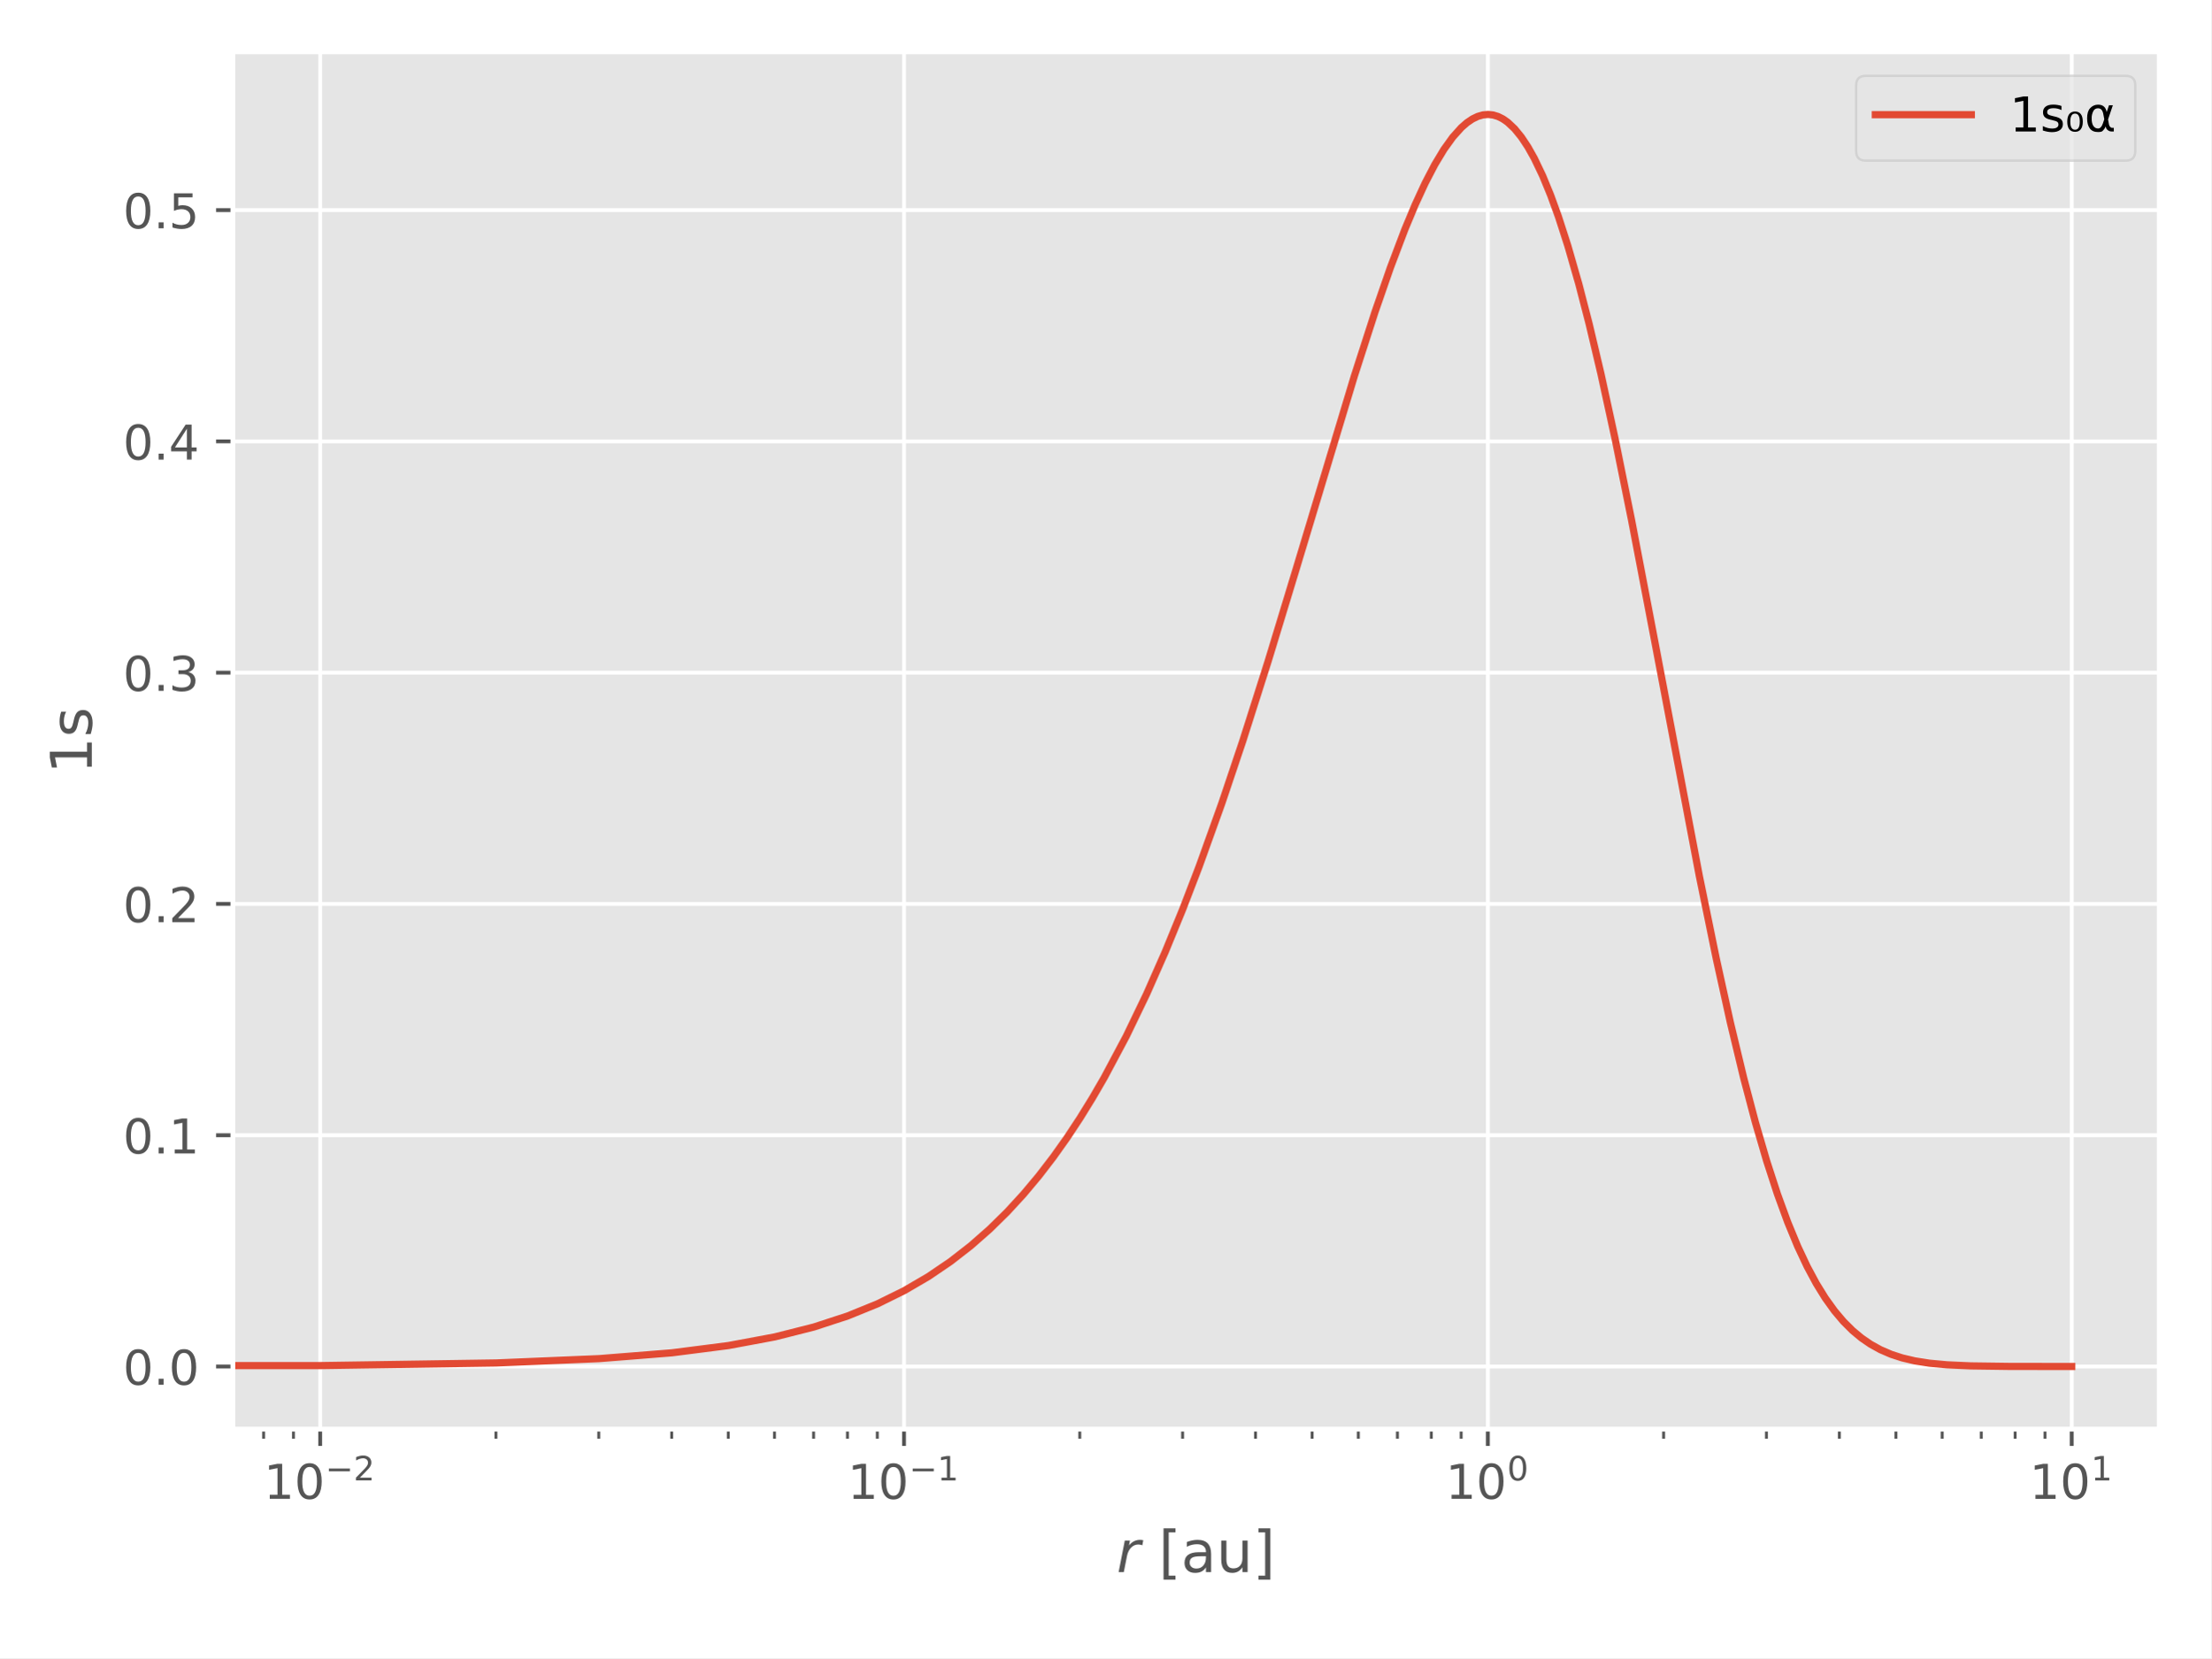
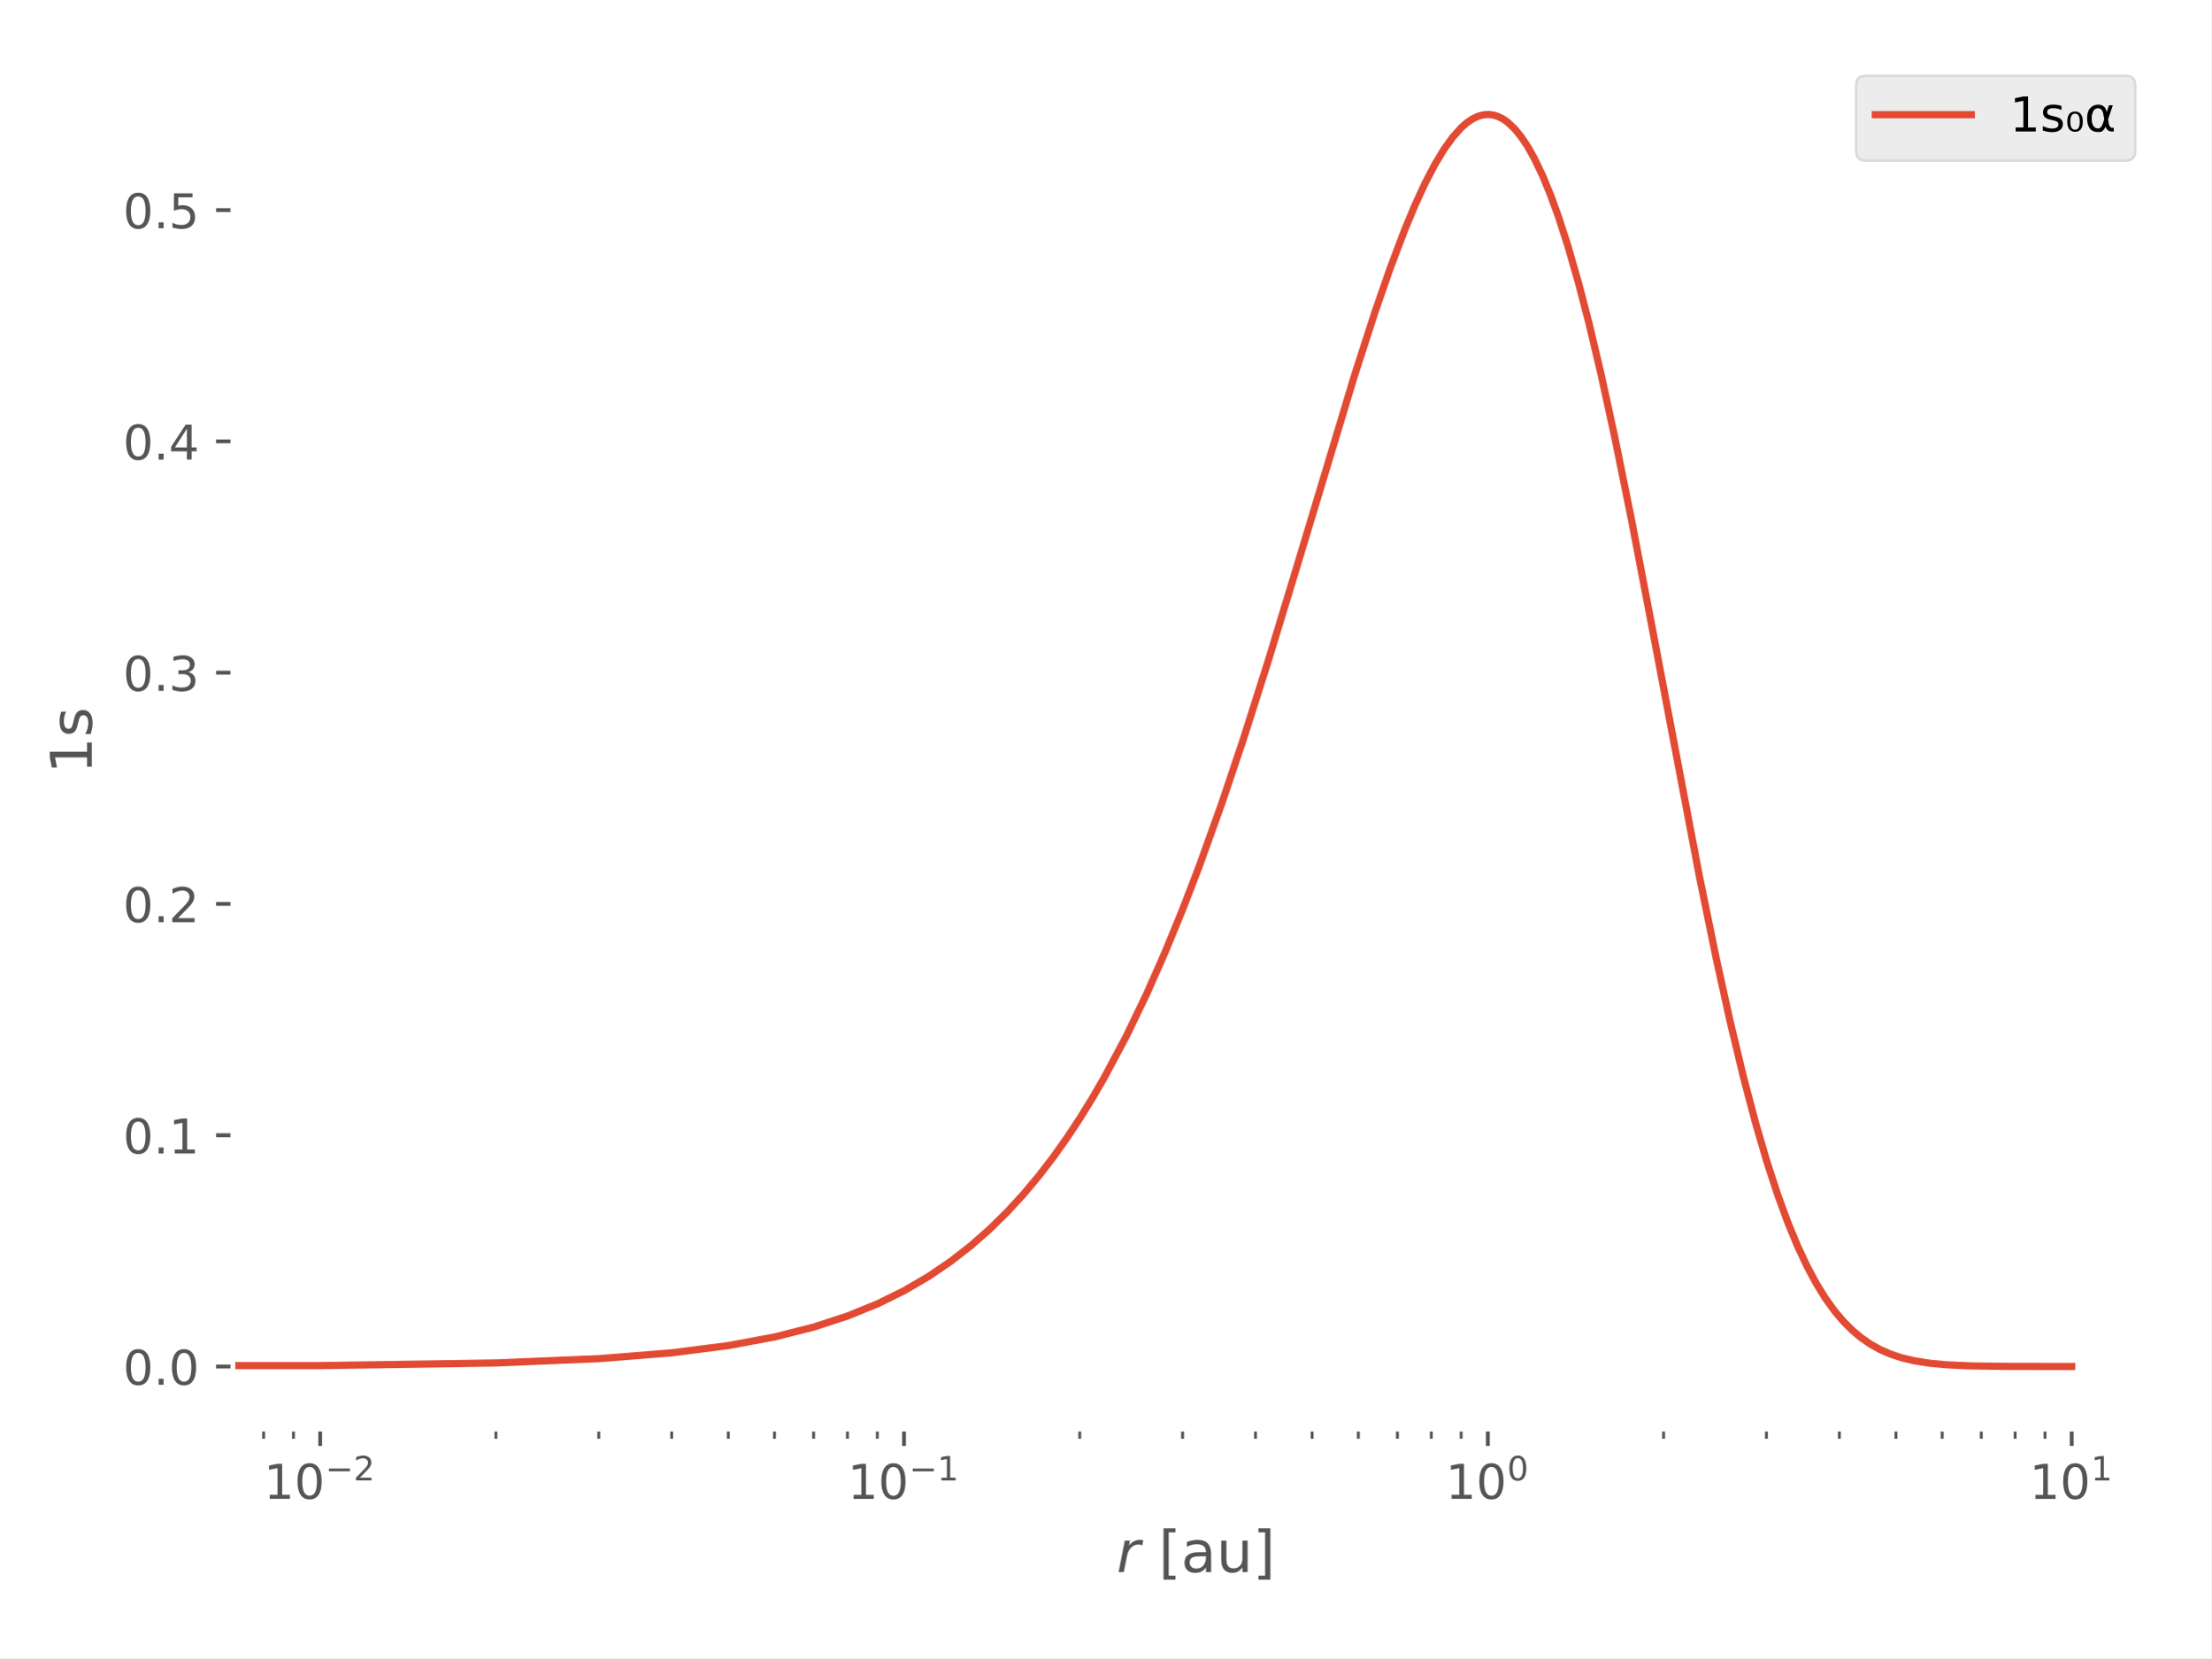
<svg xmlns="http://www.w3.org/2000/svg" xmlns:xlink="http://www.w3.org/1999/xlink" width="460.8pt" height="345.6pt" viewBox="0 0 460.8 345.6" version="1.1">
  <defs>
    <style type="text/css">*{stroke-linejoin: round; stroke-linecap: butt}</style>
  </defs>
  <g id="figure_1">
    <g id="patch_1">
      <path d="M 0 345.6  L 460.8 345.6  L 460.8 0  L 0 0  z " style="fill: #ffffff" />
    </g>
    <g id="axes_1">
      <g id="patch_2">
-         <path d="M 48.53 297.875  L 450 297.875  L 450 10.8  L 48.53 10.8  z " style="fill: #e5e5e5" />
+         <path d="M 48.53 297.875  L 450 297.875  L 450 10.8  L 48.53 10.8  L 48.53 297.875  z " style="fill: none" />
      </g>
      <g id="matplotlib.axis_1">
        <g id="xtick_1">
          <g id="line2d_1">
-             <path d="M 66.726 297.875  L 66.726 10.8  " clip-path="url(#p6e09d66ad4)" style="fill: none; stroke: #ffffff; stroke-width: 0.8; stroke-linecap: square" />
+             <path d="M 66.726 297.875  L 66.726 10.8  " clip-path="url(#pa9c3e71e7d)" style="fill: none; stroke: #ffffff; stroke-width: 0.8; stroke-linecap: square" />
          </g>
          <g id="line2d_2">
            <defs>
-               <path id="m705ee50662" d="M 0 0  L 0 3.5  " style="stroke: #555555; stroke-width: 0.8" />
-             </defs>
-             <g>
-               <use xlink:href="#m705ee50662" x="66.726" y="297.875" style="fill: #555555; stroke: #555555; stroke-width: 0.8" />
+               <path id="m29a9a44d70" d="M 0 0  L 0 3.5  " style="stroke: #555555; stroke-width: 0.8" />
+             </defs>
+             <g>
+               <use xlink:href="#m29a9a44d70" x="66.726" y="297.875" style="fill: #555555; stroke: #555555; stroke-width: 0.8" />
            </g>
          </g>
          <g id="text_1">
            <g style="fill: #555555" transform="translate(54.97577 312.4739) scale(0.1 -0.1)">
              <defs>
                <path id="DejaVuSans-31" d="M 794 531  L 1825 531  L 1825 4091  L 703 3866  L 703 4441  L 1819 4666  L 2450 4666  L 2450 531  L 3481 531  L 3481 0  L 794 0  L 794 531  z " transform="scale(0.015625)" />
                <path id="DejaVuSans-30" d="M 2034 4250  Q 1547 4250 1301 3770  Q 1056 3291 1056 2328  Q 1056 1369 1301 889  Q 1547 409 2034 409  Q 2525 409 2770 889  Q 3016 1369 3016 2328  Q 3016 3291 2770 3770  Q 2525 4250 2034 4250  z M 2034 4750  Q 2819 4750 3233 4129  Q 3647 3509 3647 2328  Q 3647 1150 3233 529  Q 2819 -91 2034 -91  Q 1250 -91 836 529  Q 422 1150 422 2328  Q 422 3509 836 4129  Q 1250 4750 2034 4750  z " transform="scale(0.015625)" />
                <path id="DejaVuSans-2212" d="M 678 2272  L 4684 2272  L 4684 1741  L 678 1741  L 678 2272  z " transform="scale(0.015625)" />
                <path id="DejaVuSans-32" d="M 1228 531  L 3431 531  L 3431 0  L 469 0  L 469 531  Q 828 903 1448 1529  Q 2069 2156 2228 2338  Q 2531 2678 2651 2914  Q 2772 3150 2772 3378  Q 2772 3750 2511 3984  Q 2250 4219 1831 4219  Q 1534 4219 1204 4116  Q 875 4013 500 3803  L 500 4441  Q 881 4594 1212 4672  Q 1544 4750 1819 4750  Q 2544 4750 2975 4387  Q 3406 4025 3406 3419  Q 3406 3131 3298 2873  Q 3191 2616 2906 2266  Q 2828 2175 2409 1742  Q 1991 1309 1228 531  z " transform="scale(0.015625)" />
              </defs>
              <use xlink:href="#DejaVuSans-31" transform="translate(0 0.765625)" />
              <use xlink:href="#DejaVuSans-30" transform="translate(63.62305 0.765625)" />
              <use xlink:href="#DejaVuSans-2212" transform="translate(128.2031 39.04688) scale(0.7)" />
              <use xlink:href="#DejaVuSans-32" transform="translate(186.8555 39.04688) scale(0.7)" />
            </g>
          </g>
        </g>
        <g id="xtick_2">
          <g id="line2d_3">
-             <path d="M 188.401 297.875  L 188.401 10.8  " clip-path="url(#p6e09d66ad4)" style="fill: none; stroke: #ffffff; stroke-width: 0.8; stroke-linecap: square" />
+             <path d="M 188.401 297.875  L 188.401 10.8  " clip-path="url(#pa9c3e71e7d)" style="fill: none; stroke: #ffffff; stroke-width: 0.8; stroke-linecap: square" />
          </g>
          <g id="line2d_4">
            <g>
-               <use xlink:href="#m705ee50662" x="188.401" y="297.875" style="fill: #555555; stroke: #555555; stroke-width: 0.8" />
+               <use xlink:href="#m29a9a44d70" x="188.401" y="297.875" style="fill: #555555; stroke: #555555; stroke-width: 0.8" />
            </g>
          </g>
          <g id="text_2">
            <g style="fill: #555555" transform="translate(176.651 312.4739) scale(0.1 -0.1)">
              <use xlink:href="#DejaVuSans-31" transform="translate(0 0.684375)" />
              <use xlink:href="#DejaVuSans-30" transform="translate(63.62305 0.684375)" />
              <use xlink:href="#DejaVuSans-2212" transform="translate(128.2031 38.96563) scale(0.7)" />
              <use xlink:href="#DejaVuSans-31" transform="translate(186.8555 38.96563) scale(0.7)" />
            </g>
          </g>
        </g>
        <g id="xtick_3">
          <g id="line2d_5">
-             <path d="M 310.076 297.875  L 310.076 10.8  " clip-path="url(#p6e09d66ad4)" style="fill: none; stroke: #ffffff; stroke-width: 0.8; stroke-linecap: square" />
+             <path d="M 310.076 297.875  L 310.076 10.8  " clip-path="url(#pa9c3e71e7d)" style="fill: none; stroke: #ffffff; stroke-width: 0.8; stroke-linecap: square" />
          </g>
          <g id="line2d_6">
            <g>
-               <use xlink:href="#m705ee50662" x="310.076" y="297.875" style="fill: #555555; stroke: #555555; stroke-width: 0.8" />
+               <use xlink:href="#m29a9a44d70" x="310.076" y="297.875" style="fill: #555555; stroke: #555555; stroke-width: 0.8" />
            </g>
          </g>
          <g id="text_3">
            <g style="fill: #555555" transform="translate(301.2762 312.4739) scale(0.1 -0.1)">
              <use xlink:href="#DejaVuSans-31" transform="translate(0 0.765625)" />
              <use xlink:href="#DejaVuSans-30" transform="translate(63.62305 0.765625)" />
              <use xlink:href="#DejaVuSans-30" transform="translate(128.2031 39.04688) scale(0.7)" />
            </g>
          </g>
        </g>
        <g id="xtick_4">
          <g id="line2d_7">
-             <path d="M 431.751 297.875  L 431.751 10.8  " clip-path="url(#p6e09d66ad4)" style="fill: none; stroke: #ffffff; stroke-width: 0.8; stroke-linecap: square" />
+             <path d="M 431.751 297.875  L 431.751 10.8  " clip-path="url(#pa9c3e71e7d)" style="fill: none; stroke: #ffffff; stroke-width: 0.8; stroke-linecap: square" />
          </g>
          <g id="line2d_8">
            <g>
-               <use xlink:href="#m705ee50662" x="431.751" y="297.875" style="fill: #555555; stroke: #555555; stroke-width: 0.8" />
+               <use xlink:href="#m29a9a44d70" x="431.751" y="297.875" style="fill: #555555; stroke: #555555; stroke-width: 0.8" />
            </g>
          </g>
          <g id="text_4">
            <g style="fill: #555555" transform="translate(422.9514 312.4739) scale(0.1 -0.1)">
              <use xlink:href="#DejaVuSans-31" transform="translate(0 0.684375)" />
              <use xlink:href="#DejaVuSans-30" transform="translate(63.62305 0.684375)" />
              <use xlink:href="#DejaVuSans-31" transform="translate(128.2031 38.96563) scale(0.7)" />
            </g>
          </g>
        </g>
        <g id="xtick_5">
          <g id="line2d_9">
            <defs>
-               <path id="mc1136be799" d="M 0 0  L 0 2  " style="stroke: #555555; stroke-width: 0.6" />
-             </defs>
-             <g>
-               <use xlink:href="#mc1136be799" x="54.934" y="297.875" style="fill: #555555; stroke: #555555; stroke-width: 0.6" />
+               <path id="m825b22316b" d="M 0 0  L 0 2  " style="stroke: #555555; stroke-width: 0.6" />
+             </defs>
+             <g>
+               <use xlink:href="#m825b22316b" x="54.934" y="297.875" style="fill: #555555; stroke: #555555; stroke-width: 0.6" />
            </g>
          </g>
        </g>
        <g id="xtick_6">
          <g id="line2d_10">
            <g>
-               <use xlink:href="#mc1136be799" x="61.158" y="297.875" style="fill: #555555; stroke: #555555; stroke-width: 0.6" />
+               <use xlink:href="#m825b22316b" x="61.158" y="297.875" style="fill: #555555; stroke: #555555; stroke-width: 0.6" />
            </g>
          </g>
        </g>
        <g id="xtick_7">
          <g id="line2d_11">
            <g>
-               <use xlink:href="#mc1136be799" x="103.354" y="297.875" style="fill: #555555; stroke: #555555; stroke-width: 0.6" />
+               <use xlink:href="#m825b22316b" x="103.354" y="297.875" style="fill: #555555; stroke: #555555; stroke-width: 0.6" />
            </g>
          </g>
        </g>
        <g id="xtick_8">
          <g id="line2d_12">
            <g>
-               <use xlink:href="#mc1136be799" x="124.78" y="297.875" style="fill: #555555; stroke: #555555; stroke-width: 0.6" />
+               <use xlink:href="#m825b22316b" x="124.78" y="297.875" style="fill: #555555; stroke: #555555; stroke-width: 0.6" />
            </g>
          </g>
        </g>
        <g id="xtick_9">
          <g id="line2d_13">
            <g>
-               <use xlink:href="#mc1136be799" x="139.982" y="297.875" style="fill: #555555; stroke: #555555; stroke-width: 0.6" />
+               <use xlink:href="#m825b22316b" x="139.982" y="297.875" style="fill: #555555; stroke: #555555; stroke-width: 0.6" />
            </g>
          </g>
        </g>
        <g id="xtick_10">
          <g id="line2d_14">
            <g>
-               <use xlink:href="#mc1136be799" x="151.773" y="297.875" style="fill: #555555; stroke: #555555; stroke-width: 0.6" />
+               <use xlink:href="#m825b22316b" x="151.773" y="297.875" style="fill: #555555; stroke: #555555; stroke-width: 0.6" />
            </g>
          </g>
        </g>
        <g id="xtick_11">
          <g id="line2d_15">
            <g>
-               <use xlink:href="#mc1136be799" x="161.407" y="297.875" style="fill: #555555; stroke: #555555; stroke-width: 0.6" />
+               <use xlink:href="#m825b22316b" x="161.407" y="297.875" style="fill: #555555; stroke: #555555; stroke-width: 0.6" />
            </g>
          </g>
        </g>
        <g id="xtick_12">
          <g id="line2d_16">
            <g>
-               <use xlink:href="#mc1136be799" x="169.553" y="297.875" style="fill: #555555; stroke: #555555; stroke-width: 0.6" />
+               <use xlink:href="#m825b22316b" x="169.553" y="297.875" style="fill: #555555; stroke: #555555; stroke-width: 0.6" />
            </g>
          </g>
        </g>
        <g id="xtick_13">
          <g id="line2d_17">
            <g>
-               <use xlink:href="#mc1136be799" x="176.609" y="297.875" style="fill: #555555; stroke: #555555; stroke-width: 0.6" />
+               <use xlink:href="#m825b22316b" x="176.609" y="297.875" style="fill: #555555; stroke: #555555; stroke-width: 0.6" />
            </g>
          </g>
        </g>
        <g id="xtick_14">
          <g id="line2d_18">
            <g>
-               <use xlink:href="#mc1136be799" x="182.833" y="297.875" style="fill: #555555; stroke: #555555; stroke-width: 0.6" />
+               <use xlink:href="#m825b22316b" x="182.833" y="297.875" style="fill: #555555; stroke: #555555; stroke-width: 0.6" />
            </g>
          </g>
        </g>
        <g id="xtick_15">
          <g id="line2d_19">
            <g>
-               <use xlink:href="#mc1136be799" x="225.029" y="297.875" style="fill: #555555; stroke: #555555; stroke-width: 0.6" />
+               <use xlink:href="#m825b22316b" x="225.029" y="297.875" style="fill: #555555; stroke: #555555; stroke-width: 0.6" />
            </g>
          </g>
        </g>
        <g id="xtick_16">
          <g id="line2d_20">
            <g>
-               <use xlink:href="#mc1136be799" x="246.455" y="297.875" style="fill: #555555; stroke: #555555; stroke-width: 0.6" />
+               <use xlink:href="#m825b22316b" x="246.455" y="297.875" style="fill: #555555; stroke: #555555; stroke-width: 0.6" />
            </g>
          </g>
        </g>
        <g id="xtick_17">
          <g id="line2d_21">
            <g>
-               <use xlink:href="#mc1136be799" x="261.657" y="297.875" style="fill: #555555; stroke: #555555; stroke-width: 0.6" />
+               <use xlink:href="#m825b22316b" x="261.657" y="297.875" style="fill: #555555; stroke: #555555; stroke-width: 0.6" />
            </g>
          </g>
        </g>
        <g id="xtick_18">
          <g id="line2d_22">
            <g>
-               <use xlink:href="#mc1136be799" x="273.448" y="297.875" style="fill: #555555; stroke: #555555; stroke-width: 0.6" />
+               <use xlink:href="#m825b22316b" x="273.448" y="297.875" style="fill: #555555; stroke: #555555; stroke-width: 0.6" />
            </g>
          </g>
        </g>
        <g id="xtick_19">
          <g id="line2d_23">
            <g>
-               <use xlink:href="#mc1136be799" x="283.083" y="297.875" style="fill: #555555; stroke: #555555; stroke-width: 0.6" />
+               <use xlink:href="#m825b22316b" x="283.083" y="297.875" style="fill: #555555; stroke: #555555; stroke-width: 0.6" />
            </g>
          </g>
        </g>
        <g id="xtick_20">
          <g id="line2d_24">
            <g>
-               <use xlink:href="#mc1136be799" x="291.228" y="297.875" style="fill: #555555; stroke: #555555; stroke-width: 0.6" />
+               <use xlink:href="#m825b22316b" x="291.228" y="297.875" style="fill: #555555; stroke: #555555; stroke-width: 0.6" />
            </g>
          </g>
        </g>
        <g id="xtick_21">
          <g id="line2d_25">
            <g>
-               <use xlink:href="#mc1136be799" x="298.285" y="297.875" style="fill: #555555; stroke: #555555; stroke-width: 0.6" />
+               <use xlink:href="#m825b22316b" x="298.285" y="297.875" style="fill: #555555; stroke: #555555; stroke-width: 0.6" />
            </g>
          </g>
        </g>
        <g id="xtick_22">
          <g id="line2d_26">
            <g>
-               <use xlink:href="#mc1136be799" x="304.509" y="297.875" style="fill: #555555; stroke: #555555; stroke-width: 0.6" />
+               <use xlink:href="#m825b22316b" x="304.509" y="297.875" style="fill: #555555; stroke: #555555; stroke-width: 0.6" />
            </g>
          </g>
        </g>
        <g id="xtick_23">
          <g id="line2d_27">
            <g>
-               <use xlink:href="#mc1136be799" x="346.704" y="297.875" style="fill: #555555; stroke: #555555; stroke-width: 0.6" />
+               <use xlink:href="#m825b22316b" x="346.704" y="297.875" style="fill: #555555; stroke: #555555; stroke-width: 0.6" />
            </g>
          </g>
        </g>
        <g id="xtick_24">
          <g id="line2d_28">
            <g>
-               <use xlink:href="#mc1136be799" x="368.13" y="297.875" style="fill: #555555; stroke: #555555; stroke-width: 0.6" />
+               <use xlink:href="#m825b22316b" x="368.13" y="297.875" style="fill: #555555; stroke: #555555; stroke-width: 0.6" />
            </g>
          </g>
        </g>
        <g id="xtick_25">
          <g id="line2d_29">
            <g>
-               <use xlink:href="#mc1136be799" x="383.332" y="297.875" style="fill: #555555; stroke: #555555; stroke-width: 0.6" />
+               <use xlink:href="#m825b22316b" x="383.332" y="297.875" style="fill: #555555; stroke: #555555; stroke-width: 0.6" />
            </g>
          </g>
        </g>
        <g id="xtick_26">
          <g id="line2d_30">
            <g>
-               <use xlink:href="#mc1136be799" x="395.123" y="297.875" style="fill: #555555; stroke: #555555; stroke-width: 0.6" />
+               <use xlink:href="#m825b22316b" x="395.123" y="297.875" style="fill: #555555; stroke: #555555; stroke-width: 0.6" />
            </g>
          </g>
        </g>
        <g id="xtick_27">
          <g id="line2d_31">
            <g>
-               <use xlink:href="#mc1136be799" x="404.758" y="297.875" style="fill: #555555; stroke: #555555; stroke-width: 0.6" />
+               <use xlink:href="#m825b22316b" x="404.758" y="297.875" style="fill: #555555; stroke: #555555; stroke-width: 0.6" />
            </g>
          </g>
        </g>
        <g id="xtick_28">
          <g id="line2d_32">
            <g>
-               <use xlink:href="#mc1136be799" x="412.904" y="297.875" style="fill: #555555; stroke: #555555; stroke-width: 0.6" />
+               <use xlink:href="#m825b22316b" x="412.904" y="297.875" style="fill: #555555; stroke: #555555; stroke-width: 0.6" />
            </g>
          </g>
        </g>
        <g id="xtick_29">
          <g id="line2d_33">
            <g>
-               <use xlink:href="#mc1136be799" x="419.96" y="297.875" style="fill: #555555; stroke: #555555; stroke-width: 0.6" />
+               <use xlink:href="#m825b22316b" x="419.96" y="297.875" style="fill: #555555; stroke: #555555; stroke-width: 0.6" />
            </g>
          </g>
        </g>
        <g id="xtick_30">
          <g id="line2d_34">
            <g>
-               <use xlink:href="#mc1136be799" x="426.184" y="297.875" style="fill: #555555; stroke: #555555; stroke-width: 0.6" />
+               <use xlink:href="#m825b22316b" x="426.184" y="297.875" style="fill: #555555; stroke: #555555; stroke-width: 0.6" />
            </g>
          </g>
        </g>
        <g id="text_5">
          <g style="fill: #555555" transform="translate(232.705 327.6717) scale(0.12 -0.12)">
            <defs>
              <path id="DejaVuSans-Oblique-72" d="M 2853 2969  Q 2766 3016 2653 3041  Q 2541 3066 2413 3066  Q 1953 3066 1609 2717  Q 1266 2369 1153 1784  L 800 0  L 225 0  L 909 3500  L 1484 3500  L 1375 2956  Q 1603 3259 1920 3421  Q 2238 3584 2597 3584  Q 2691 3584 2781 3573  Q 2872 3563 2963 3538  L 2853 2969  z " transform="scale(0.015625)" />
              <path id="DejaVuSans-20" transform="scale(0.015625)" />
              <path id="DejaVuSans-5b" d="M 550 4863  L 1875 4863  L 1875 4416  L 1125 4416  L 1125 -397  L 1875 -397  L 1875 -844  L 550 -844  L 550 4863  z " transform="scale(0.015625)" />
              <path id="DejaVuSans-61" d="M 2194 1759  Q 1497 1759 1228 1600  Q 959 1441 959 1056  Q 959 750 1161 570  Q 1363 391 1709 391  Q 2188 391 2477 730  Q 2766 1069 2766 1631  L 2766 1759  L 2194 1759  z M 3341 1997  L 3341 0  L 2766 0  L 2766 531  Q 2569 213 2275 61  Q 1981 -91 1556 -91  Q 1019 -91 701 211  Q 384 513 384 1019  Q 384 1609 779 1909  Q 1175 2209 1959 2209  L 2766 2209  L 2766 2266  Q 2766 2663 2505 2880  Q 2244 3097 1772 3097  Q 1472 3097 1187 3025  Q 903 2953 641 2809  L 641 3341  Q 956 3463 1253 3523  Q 1550 3584 1831 3584  Q 2591 3584 2966 3190  Q 3341 2797 3341 1997  z " transform="scale(0.015625)" />
              <path id="DejaVuSans-75" d="M 544 1381  L 544 3500  L 1119 3500  L 1119 1403  Q 1119 906 1312 657  Q 1506 409 1894 409  Q 2359 409 2629 706  Q 2900 1003 2900 1516  L 2900 3500  L 3475 3500  L 3475 0  L 2900 0  L 2900 538  Q 2691 219 2414 64  Q 2138 -91 1772 -91  Q 1169 -91 856 284  Q 544 659 544 1381  z M 1991 3584  L 1991 3584  z " transform="scale(0.015625)" />
              <path id="DejaVuSans-5d" d="M 1947 4863  L 1947 -844  L 622 -844  L 622 -397  L 1369 -397  L 1369 4416  L 622 4416  L 622 4863  L 1947 4863  z " transform="scale(0.015625)" />
            </defs>
            <use xlink:href="#DejaVuSans-Oblique-72" transform="translate(0 0.015625)" />
            <use xlink:href="#DejaVuSans-20" transform="translate(41.11328 0.015625)" />
            <use xlink:href="#DejaVuSans-5b" transform="translate(72.90039 0.015625)" />
            <use xlink:href="#DejaVuSans-61" transform="translate(111.9141 0.015625)" />
            <use xlink:href="#DejaVuSans-75" transform="translate(173.1934 0.015625)" />
            <use xlink:href="#DejaVuSans-5d" transform="translate(236.5723 0.015625)" />
          </g>
        </g>
      </g>
      <g id="matplotlib.axis_2">
        <g id="ytick_1">
          <g id="line2d_35">
-             <path d="M 48.53 284.827  L 450 284.827  " clip-path="url(#p6e09d66ad4)" style="fill: none; stroke: #ffffff; stroke-width: 0.8; stroke-linecap: square" />
+             <path d="M 48.53 284.827  L 450 284.827  " clip-path="url(#pa9c3e71e7d)" style="fill: none; stroke: #ffffff; stroke-width: 0.8; stroke-linecap: square" />
          </g>
          <g id="line2d_36">
            <defs>
-               <path id="ma5bdecf786" d="M 0 0  L -3.5 0  " style="stroke: #555555; stroke-width: 0.8" />
-             </defs>
-             <g>
-               <use xlink:href="#ma5bdecf786" x="48.53" y="284.827" style="fill: #555555; stroke: #555555; stroke-width: 0.8" />
+               <path id="m939a5e56bf" d="M 0 0  L -3.5 0  " style="stroke: #555555; stroke-width: 0.8" />
+             </defs>
+             <g>
+               <use xlink:href="#m939a5e56bf" x="48.53" y="284.827" style="fill: #555555; stroke: #555555; stroke-width: 0.8" />
            </g>
          </g>
          <g id="text_6">
            <g style="fill: #555555" transform="translate(25.62687 288.6258) scale(0.1 -0.1)">
              <defs>
                <path id="DejaVuSans-2e" d="M 684 794  L 1344 794  L 1344 0  L 684 0  L 684 794  z " transform="scale(0.015625)" />
              </defs>
              <use xlink:href="#DejaVuSans-30" />
              <use xlink:href="#DejaVuSans-2e" x="63.623" />
              <use xlink:href="#DejaVuSans-30" x="95.41" />
            </g>
          </g>
        </g>
        <g id="ytick_2">
          <g id="line2d_37">
-             <path d="M 48.53 236.618  L 450 236.618  " clip-path="url(#p6e09d66ad4)" style="fill: none; stroke: #ffffff; stroke-width: 0.8; stroke-linecap: square" />
+             <path d="M 48.53 236.618  L 450 236.618  " clip-path="url(#pa9c3e71e7d)" style="fill: none; stroke: #ffffff; stroke-width: 0.8; stroke-linecap: square" />
          </g>
          <g id="line2d_38">
            <g>
-               <use xlink:href="#ma5bdecf786" x="48.53" y="236.618" style="fill: #555555; stroke: #555555; stroke-width: 0.8" />
+               <use xlink:href="#m939a5e56bf" x="48.53" y="236.618" style="fill: #555555; stroke: #555555; stroke-width: 0.8" />
            </g>
          </g>
          <g id="text_7">
            <g style="fill: #555555" transform="translate(25.62687 240.417) scale(0.1 -0.1)">
              <use xlink:href="#DejaVuSans-30" />
              <use xlink:href="#DejaVuSans-2e" x="63.623" />
              <use xlink:href="#DejaVuSans-31" x="95.41" />
            </g>
          </g>
        </g>
        <g id="ytick_3">
          <g id="line2d_39">
-             <path d="M 48.53 188.409  L 450 188.409  " clip-path="url(#p6e09d66ad4)" style="fill: none; stroke: #ffffff; stroke-width: 0.8; stroke-linecap: square" />
+             <path d="M 48.53 188.409  L 450 188.409  " clip-path="url(#pa9c3e71e7d)" style="fill: none; stroke: #ffffff; stroke-width: 0.8; stroke-linecap: square" />
          </g>
          <g id="line2d_40">
            <g>
-               <use xlink:href="#ma5bdecf786" x="48.53" y="188.409" style="fill: #555555; stroke: #555555; stroke-width: 0.8" />
+               <use xlink:href="#m939a5e56bf" x="48.53" y="188.409" style="fill: #555555; stroke: #555555; stroke-width: 0.8" />
            </g>
          </g>
          <g id="text_8">
            <g style="fill: #555555" transform="translate(25.62687 192.2082) scale(0.1 -0.1)">
              <use xlink:href="#DejaVuSans-30" />
              <use xlink:href="#DejaVuSans-2e" x="63.623" />
              <use xlink:href="#DejaVuSans-32" x="95.41" />
            </g>
          </g>
        </g>
        <g id="ytick_4">
          <g id="line2d_41">
-             <path d="M 48.53 140.2  L 450 140.2  " clip-path="url(#p6e09d66ad4)" style="fill: none; stroke: #ffffff; stroke-width: 0.8; stroke-linecap: square" />
+             <path d="M 48.53 140.2  L 450 140.2  " clip-path="url(#pa9c3e71e7d)" style="fill: none; stroke: #ffffff; stroke-width: 0.8; stroke-linecap: square" />
          </g>
          <g id="line2d_42">
            <g>
-               <use xlink:href="#ma5bdecf786" x="48.53" y="140.2" style="fill: #555555; stroke: #555555; stroke-width: 0.8" />
+               <use xlink:href="#m939a5e56bf" x="48.53" y="140.2" style="fill: #555555; stroke: #555555; stroke-width: 0.8" />
            </g>
          </g>
          <g id="text_9">
            <g style="fill: #555555" transform="translate(25.62687 143.9994) scale(0.1 -0.1)">
              <defs>
                <path id="DejaVuSans-33" d="M 2597 2516  Q 3050 2419 3304 2112  Q 3559 1806 3559 1356  Q 3559 666 3084 287  Q 2609 -91 1734 -91  Q 1441 -91 1130 -33  Q 819 25 488 141  L 488 750  Q 750 597 1062 519  Q 1375 441 1716 441  Q 2309 441 2620 675  Q 2931 909 2931 1356  Q 2931 1769 2642 2001  Q 2353 2234 1838 2234  L 1294 2234  L 1294 2753  L 1863 2753  Q 2328 2753 2575 2939  Q 2822 3125 2822 3475  Q 2822 3834 2567 4026  Q 2313 4219 1838 4219  Q 1578 4219 1281 4162  Q 984 4106 628 3988  L 628 4550  Q 988 4650 1302 4700  Q 1616 4750 1894 4750  Q 2613 4750 3031 4423  Q 3450 4097 3450 3541  Q 3450 3153 3228 2886  Q 3006 2619 2597 2516  z " transform="scale(0.015625)" />
              </defs>
              <use xlink:href="#DejaVuSans-30" />
              <use xlink:href="#DejaVuSans-2e" x="63.623" />
              <use xlink:href="#DejaVuSans-33" x="95.41" />
            </g>
          </g>
        </g>
        <g id="ytick_5">
          <g id="line2d_43">
-             <path d="M 48.53 91.991  L 450 91.991  " clip-path="url(#p6e09d66ad4)" style="fill: none; stroke: #ffffff; stroke-width: 0.8; stroke-linecap: square" />
+             <path d="M 48.53 91.991  L 450 91.991  " clip-path="url(#pa9c3e71e7d)" style="fill: none; stroke: #ffffff; stroke-width: 0.8; stroke-linecap: square" />
          </g>
          <g id="line2d_44">
            <g>
-               <use xlink:href="#ma5bdecf786" x="48.53" y="91.991" style="fill: #555555; stroke: #555555; stroke-width: 0.8" />
+               <use xlink:href="#m939a5e56bf" x="48.53" y="91.991" style="fill: #555555; stroke: #555555; stroke-width: 0.8" />
            </g>
          </g>
          <g id="text_10">
            <g style="fill: #555555" transform="translate(25.62687 95.79055) scale(0.1 -0.1)">
              <defs>
                <path id="DejaVuSans-34" d="M 2419 4116  L 825 1625  L 2419 1625  L 2419 4116  z M 2253 4666  L 3047 4666  L 3047 1625  L 3713 1625  L 3713 1100  L 3047 1100  L 3047 0  L 2419 0  L 2419 1100  L 313 1100  L 313 1709  L 2253 4666  z " transform="scale(0.015625)" />
              </defs>
              <use xlink:href="#DejaVuSans-30" />
              <use xlink:href="#DejaVuSans-2e" x="63.623" />
              <use xlink:href="#DejaVuSans-34" x="95.41" />
            </g>
          </g>
        </g>
        <g id="ytick_6">
          <g id="line2d_45">
-             <path d="M 48.53 43.783  L 450 43.783  " clip-path="url(#p6e09d66ad4)" style="fill: none; stroke: #ffffff; stroke-width: 0.8; stroke-linecap: square" />
+             <path d="M 48.53 43.783  L 450 43.783  " clip-path="url(#pa9c3e71e7d)" style="fill: none; stroke: #ffffff; stroke-width: 0.8; stroke-linecap: square" />
          </g>
          <g id="line2d_46">
            <g>
-               <use xlink:href="#ma5bdecf786" x="48.53" y="43.783" style="fill: #555555; stroke: #555555; stroke-width: 0.8" />
+               <use xlink:href="#m939a5e56bf" x="48.53" y="43.783" style="fill: #555555; stroke: #555555; stroke-width: 0.8" />
            </g>
          </g>
          <g id="text_11">
            <g style="fill: #555555" transform="translate(25.62687 47.58172) scale(0.1 -0.1)">
              <defs>
                <path id="DejaVuSans-35" d="M 691 4666  L 3169 4666  L 3169 4134  L 1269 4134  L 1269 2991  Q 1406 3038 1543 3061  Q 1681 3084 1819 3084  Q 2600 3084 3056 2656  Q 3513 2228 3513 1497  Q 3513 744 3044 326  Q 2575 -91 1722 -91  Q 1428 -91 1123 -41  Q 819 9 494 109  L 494 744  Q 775 591 1075 516  Q 1375 441 1709 441  Q 2250 441 2565 725  Q 2881 1009 2881 1497  Q 2881 1984 2565 2268  Q 2250 2553 1709 2553  Q 1456 2553 1204 2497  Q 953 2441 691 2322  L 691 4666  z " transform="scale(0.015625)" />
              </defs>
              <use xlink:href="#DejaVuSans-30" />
              <use xlink:href="#DejaVuSans-2e" x="63.623" />
              <use xlink:href="#DejaVuSans-35" x="95.41" />
            </g>
          </g>
        </g>
        <g id="text_12">
          <g style="fill: #555555" transform="translate(19.13125 161.2809) rotate(-90) scale(0.12 -0.12)">
            <defs>
              <path id="DejaVuSans-73" d="M 2834 3397  L 2834 2853  Q 2591 2978 2328 3040  Q 2066 3103 1784 3103  Q 1356 3103 1142 2972  Q 928 2841 928 2578  Q 928 2378 1081 2264  Q 1234 2150 1697 2047  L 1894 2003  Q 2506 1872 2764 1633  Q 3022 1394 3022 966  Q 3022 478 2636 193  Q 2250 -91 1575 -91  Q 1294 -91 989 -36  Q 684 19 347 128  L 347 722  Q 666 556 975 473  Q 1284 391 1588 391  Q 1994 391 2212 530  Q 2431 669 2431 922  Q 2431 1156 2273 1281  Q 2116 1406 1581 1522  L 1381 1569  Q 847 1681 609 1914  Q 372 2147 372 2553  Q 372 3047 722 3315  Q 1072 3584 1716 3584  Q 2034 3584 2315 3537  Q 2597 3491 2834 3397  z " transform="scale(0.015625)" />
            </defs>
            <use xlink:href="#DejaVuSans-31" />
            <use xlink:href="#DejaVuSans-73" x="63.623" />
          </g>
        </g>
      </g>
      <g id="line2d_47">
-         <path d="M -1 284.637  L 66.779 284.637  L 103.407 284.084  L 124.832 283.189  L 140.034 281.973  L 151.826 280.456  L 161.46 278.658  L 169.606 276.597  L 176.662 274.29  L 182.886 271.756  L 188.454 269.01  L 193.49 266.068  L 198.088 262.944  L 202.318 259.655  L 206.234 256.212  L 209.88 252.629  L 213.29 248.919  L 216.494 245.094  L 219.514 241.165  L 222.371 237.143  L 225.082 233.038  L 227.66 228.862  L 230.118 224.622  L 234.716 215.991  L 238.946 207.211  L 242.862 198.344  L 246.508 189.444  L 249.918 180.562  L 254.653 167.367  L 258.999 154.439  L 264.288 137.803  L 270.231 118.251  L 282.247 78.391  L 286.546 65.057  L 289.75 55.82  L 292.77 47.844  L 294.927 42.673  L 297 38.181  L 298.994 34.348  L 300.916 31.153  L 302.77 28.572  L 304.561 26.58  L 305.723 25.566  L 306.859 24.795  L 307.972 24.257  L 309.061 23.944  L 310.129 23.849  L 311.175 23.962  L 312.202 24.276  L 313.208 24.782  L 314.196 25.472  L 315.644 26.833  L 317.053 28.562  L 318.426 30.632  L 319.763 33.016  L 321.496 36.641  L 323.174 40.723  L 324.8 45.206  L 326.765 51.296  L 329.03 59.191  L 331.202 67.586  L 333.628 77.834  L 336.591 91.442  L 340.002 108.288  L 344.6 132.315  L 354.142 182.554  L 357.696 199.897  L 360.621 213.144  L 363.392 224.676  L 365.842 233.955  L 368.183 241.98  L 370.424 248.874  L 372.575 254.762  L 374.641 259.767  L 376.63 263.999  L 378.546 267.564  L 380.395 270.555  L 382.317 273.23  L 384.172 275.428  L 386.089 277.342  L 387.939 278.882  L 389.843 280.189  L 391.907 281.33  L 394.109 282.28  L 396.43 283.037  L 399.047 283.653  L 402.1 284.133  L 405.771 284.476  L 410.721 284.7  L 418.675 284.808  L 431.751 284.827  L 431.751 284.827  " clip-path="url(#p6e09d66ad4)" style="fill: none; stroke: #e24a33; stroke-width: 1.5; stroke-linecap: square" />
+         <path d="M -1 284.637  L 66.779 284.637  L 103.407 284.084  L 124.832 283.189  L 140.034 281.973  L 151.826 280.456  L 161.46 278.658  L 169.606 276.597  L 176.662 274.29  L 182.886 271.756  L 188.454 269.01  L 193.49 266.068  L 198.088 262.944  L 202.318 259.655  L 206.234 256.212  L 209.88 252.629  L 213.29 248.919  L 216.494 245.094  L 219.514 241.165  L 222.371 237.143  L 225.082 233.038  L 227.66 228.862  L 230.118 224.622  L 234.716 215.991  L 238.946 207.211  L 242.862 198.344  L 246.508 189.444  L 249.918 180.562  L 254.653 167.367  L 258.999 154.439  L 264.288 137.803  L 270.231 118.251  L 282.247 78.391  L 286.546 65.057  L 289.75 55.82  L 292.77 47.844  L 294.927 42.673  L 297 38.181  L 298.994 34.348  L 300.916 31.153  L 302.77 28.572  L 304.561 26.58  L 305.723 25.566  L 306.859 24.795  L 307.972 24.257  L 309.061 23.944  L 310.129 23.849  L 311.175 23.962  L 312.202 24.276  L 313.208 24.782  L 314.196 25.472  L 315.644 26.833  L 317.053 28.562  L 318.426 30.632  L 319.763 33.016  L 321.496 36.641  L 323.174 40.723  L 324.8 45.206  L 326.765 51.296  L 329.03 59.191  L 331.202 67.586  L 333.628 77.834  L 336.591 91.442  L 340.002 108.288  L 344.6 132.315  L 354.142 182.554  L 357.696 199.897  L 360.621 213.144  L 363.392 224.676  L 365.842 233.955  L 368.183 241.98  L 370.424 248.874  L 372.575 254.762  L 374.641 259.767  L 376.63 263.999  L 378.546 267.564  L 380.395 270.555  L 382.317 273.23  L 384.172 275.428  L 386.089 277.342  L 387.939 278.882  L 389.843 280.189  L 391.907 281.33  L 394.109 282.28  L 396.43 283.037  L 399.047 283.653  L 402.1 284.133  L 405.771 284.476  L 410.721 284.7  L 418.675 284.808  L 431.751 284.827  L 431.751 284.827  " clip-path="url(#pa9c3e71e7d)" style="fill: none; stroke: #e24a33; stroke-width: 1.5; stroke-linecap: square" />
      </g>
      <g id="patch_3">
        <path d="M 48.53 297.875  L 48.53 10.8  " style="fill: none; stroke: #ffffff; stroke-linejoin: miter; stroke-linecap: square" />
      </g>
      <g id="patch_4">
        <path d="M 450 297.875  L 450 10.8  " style="fill: none; stroke: #ffffff; stroke-linejoin: miter; stroke-linecap: square" />
      </g>
      <g id="patch_5">
        <path d="M 48.53 297.875  L 450 297.875  " style="fill: none; stroke: #ffffff; stroke-linejoin: miter; stroke-linecap: square" />
      </g>
      <g id="patch_6">
        <path d="M 48.53 10.8  L 450 10.8  " style="fill: none; stroke: #ffffff; stroke-linejoin: miter; stroke-linecap: square" />
      </g>
      <g id="legend_1">
        <g id="patch_7">
          <path d="M 388.827 33.478  L 443 33.478  Q 445 33.478 445 31.478  L 445 17.8  Q 445 15.8 443 15.8  L 388.827 15.8  Q 386.827 15.8 386.827 17.8  L 386.827 31.478  Q 386.827 33.478 388.827 33.478  z " style="fill: #e5e5e5; opacity: 0.75; stroke: #cccccc; stroke-width: 0.5; stroke-linejoin: miter" />
        </g>
        <g id="line2d_48">
          <path d="M 390.827 23.898  L 400.827 23.898  L 410.827 23.898  " style="fill: none; stroke: #e24a33; stroke-width: 1.5; stroke-linecap: square" />
        </g>
        <g id="text_13">
          <g transform="translate(418.8266 27.39844) scale(0.1 -0.1)">
            <defs>
              <path id="DejaVuSans-2080" d="M 1781 2115  Q 1625 2384 1309 2384  Q 994 2384 838 2115  Q 678 1846 678 1309  Q 678 768 838 500  Q 994 231 1309 231  Q 1625 231 1781 500  Q 1941 768 1941 1309  Q 1941 1846 1781 2115  z M 1309 2662  Q 1813 2662 2078 2315  Q 2344 1968 2344 1309  Q 2344 646 2078 299  Q 1813 -47 1309 -47  Q 803 -47 537 299  Q 272 646 272 1309  Q 272 1968 537 2315  Q 803 2662 1309 2662  z " transform="scale(0.015625)" />
              <path id="DejaVuSans-3b1" d="M 2644 1628  L 2506 2350  Q 2366 3091 1809 3091  Q 1391 3091 1200 2747  Q 959 2316 959 1747  Q 959 1059 1194 731  Q 1431 397 1809 397  Q 2228 397 2453 1063  L 2644 1628  z M 2966 2584  L 3275 3500  L 3788 3500  L 3147 1603  L 3272 919  Q 3300 766 3409 638  Q 3538 488 3638 488  L 3913 488  L 3913 0  L 3569 0  Q 3275 0 3013 263  Q 2884 394 2831 669  Q 2688 322 2394 50  Q 2256 -78 1809 -78  Q 1075 -78 719 397  Q 353 888 353 1747  Q 353 2666 750 3097  Q 1191 3578 1809 3578  Q 2781 3578 2966 2584  z " transform="scale(0.015625)" />
            </defs>
            <use xlink:href="#DejaVuSans-31" />
            <use xlink:href="#DejaVuSans-73" x="63.623" />
            <use xlink:href="#DejaVuSans-2080" x="115.723" />
            <use xlink:href="#DejaVuSans-3b1" x="155.811" />
          </g>
        </g>
      </g>
    </g>
  </g>
  <defs>
-     <clipPath id="p6e09d66ad4">
+     <clipPath id="pa9c3e71e7d">
      <rect x="48.53" y="10.8" width="401.47" height="287.075" />
    </clipPath>
  </defs>
</svg>
